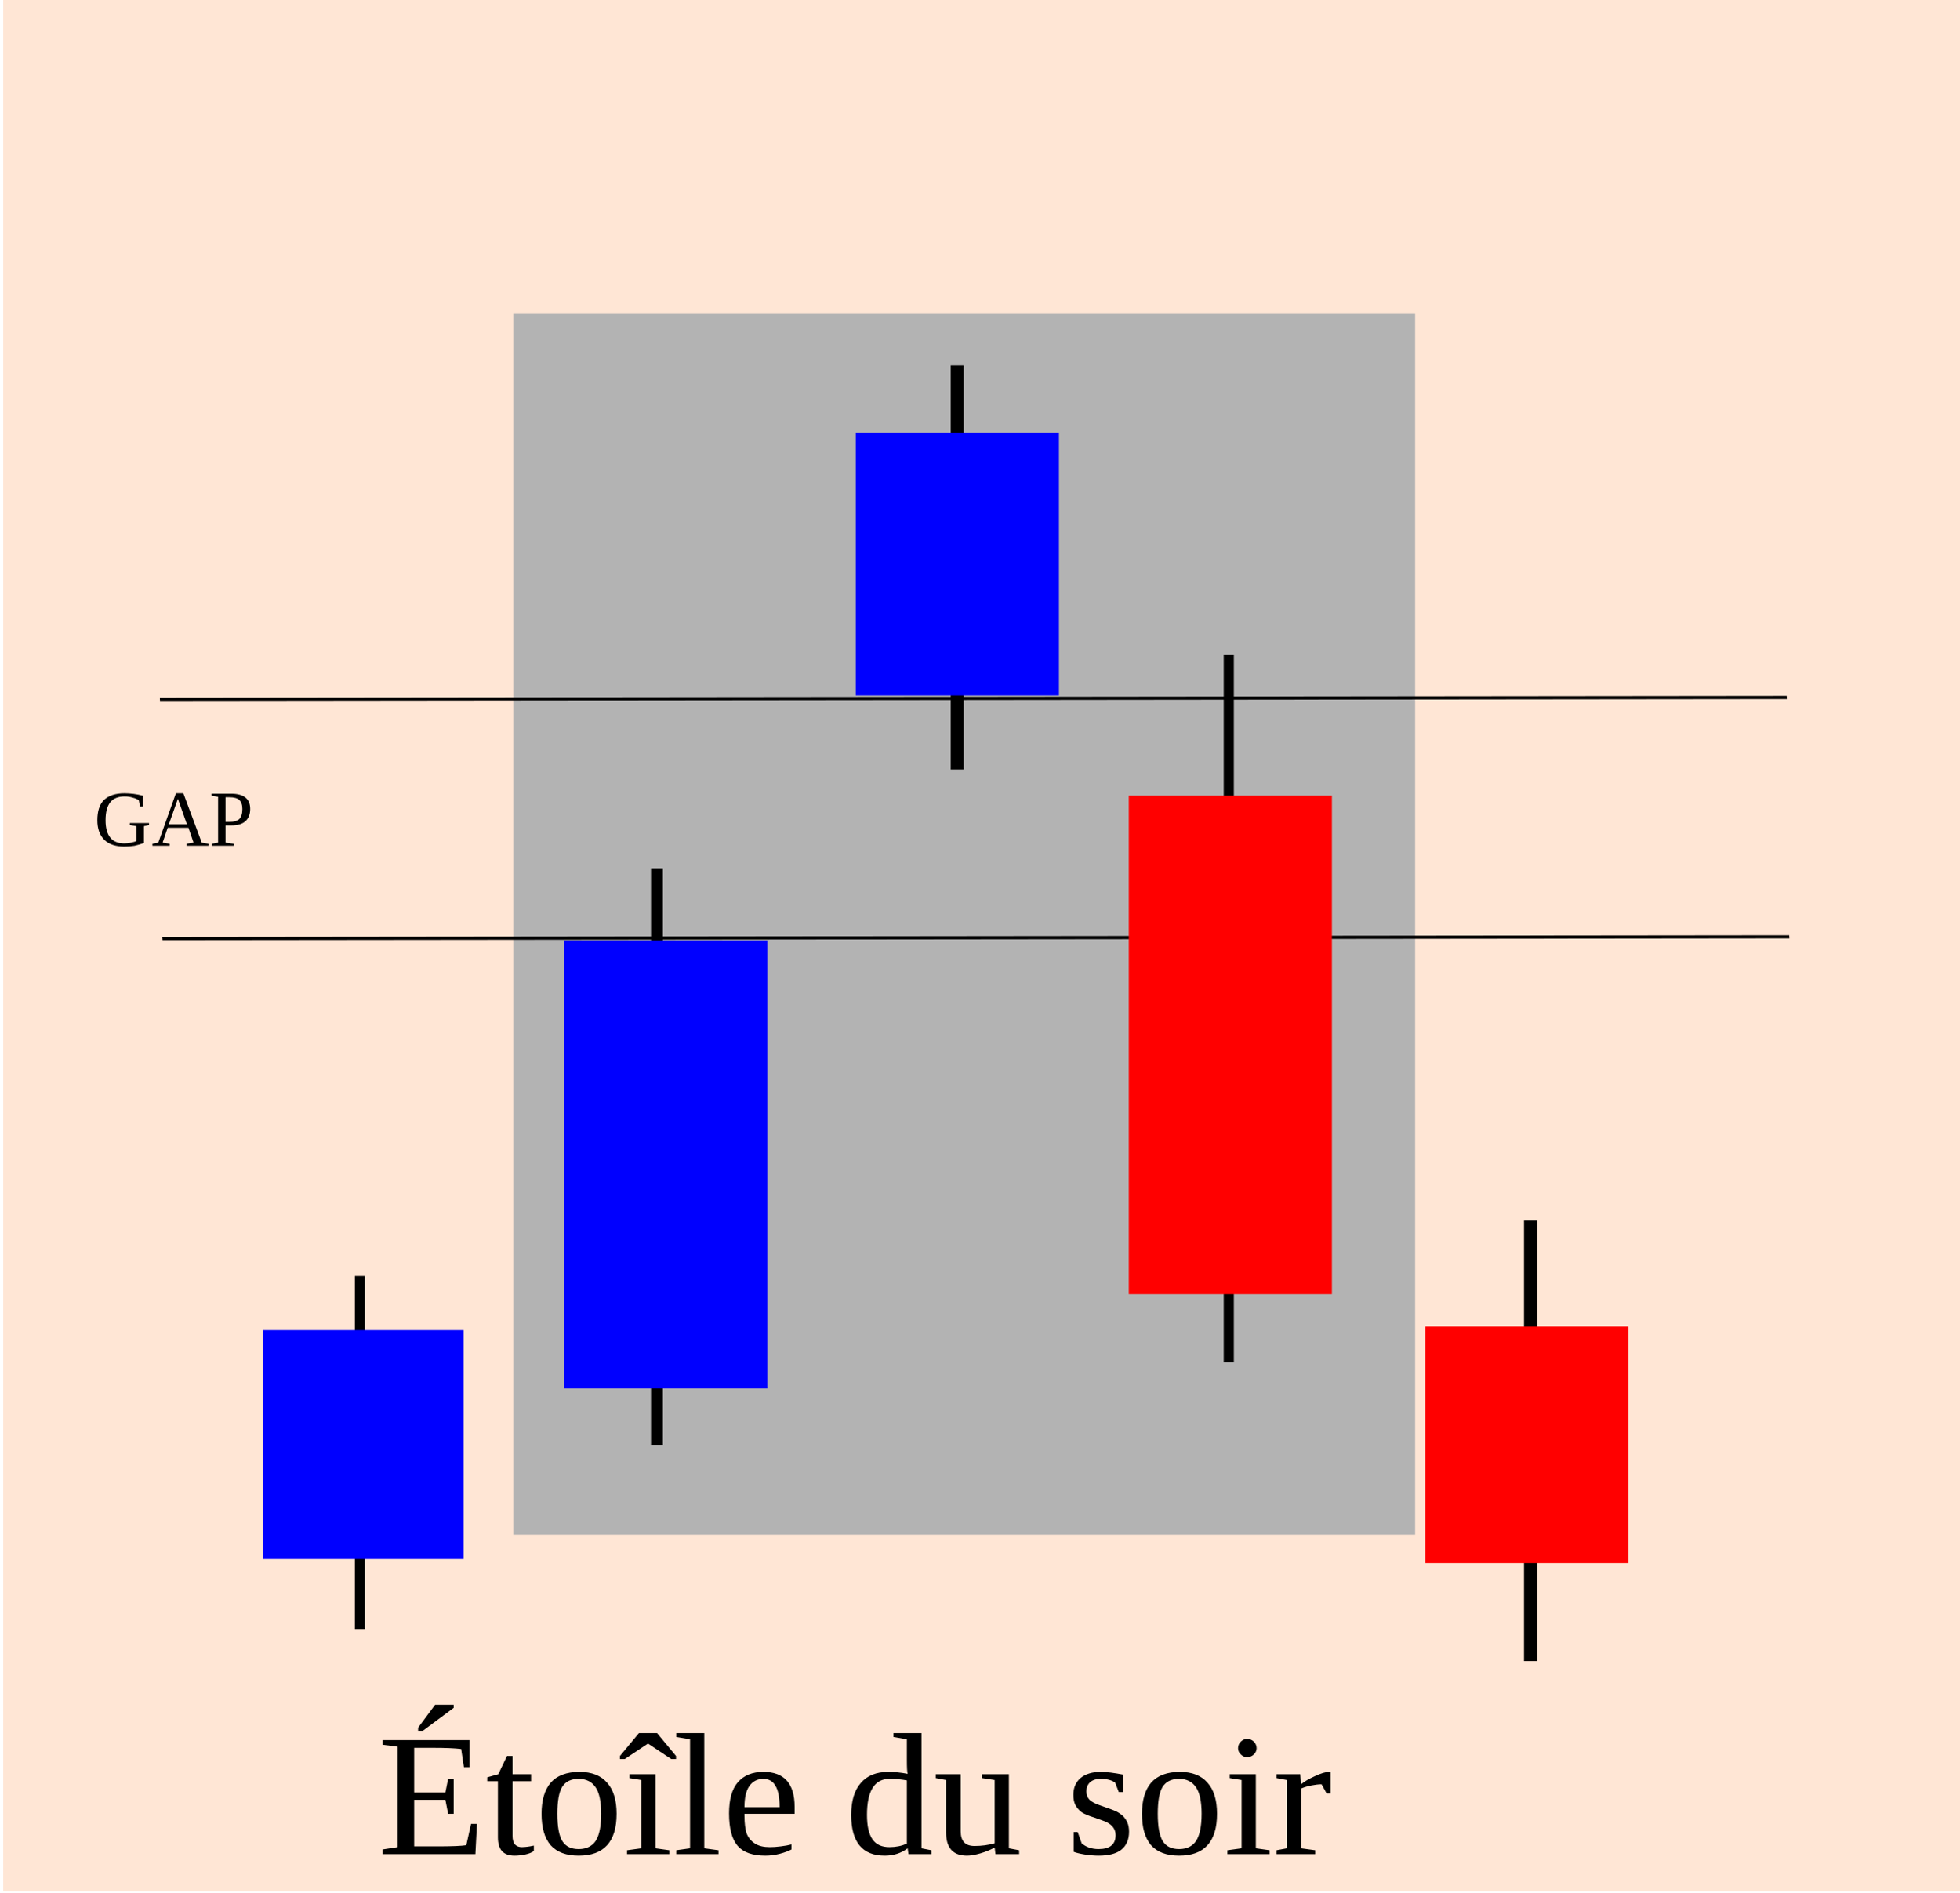
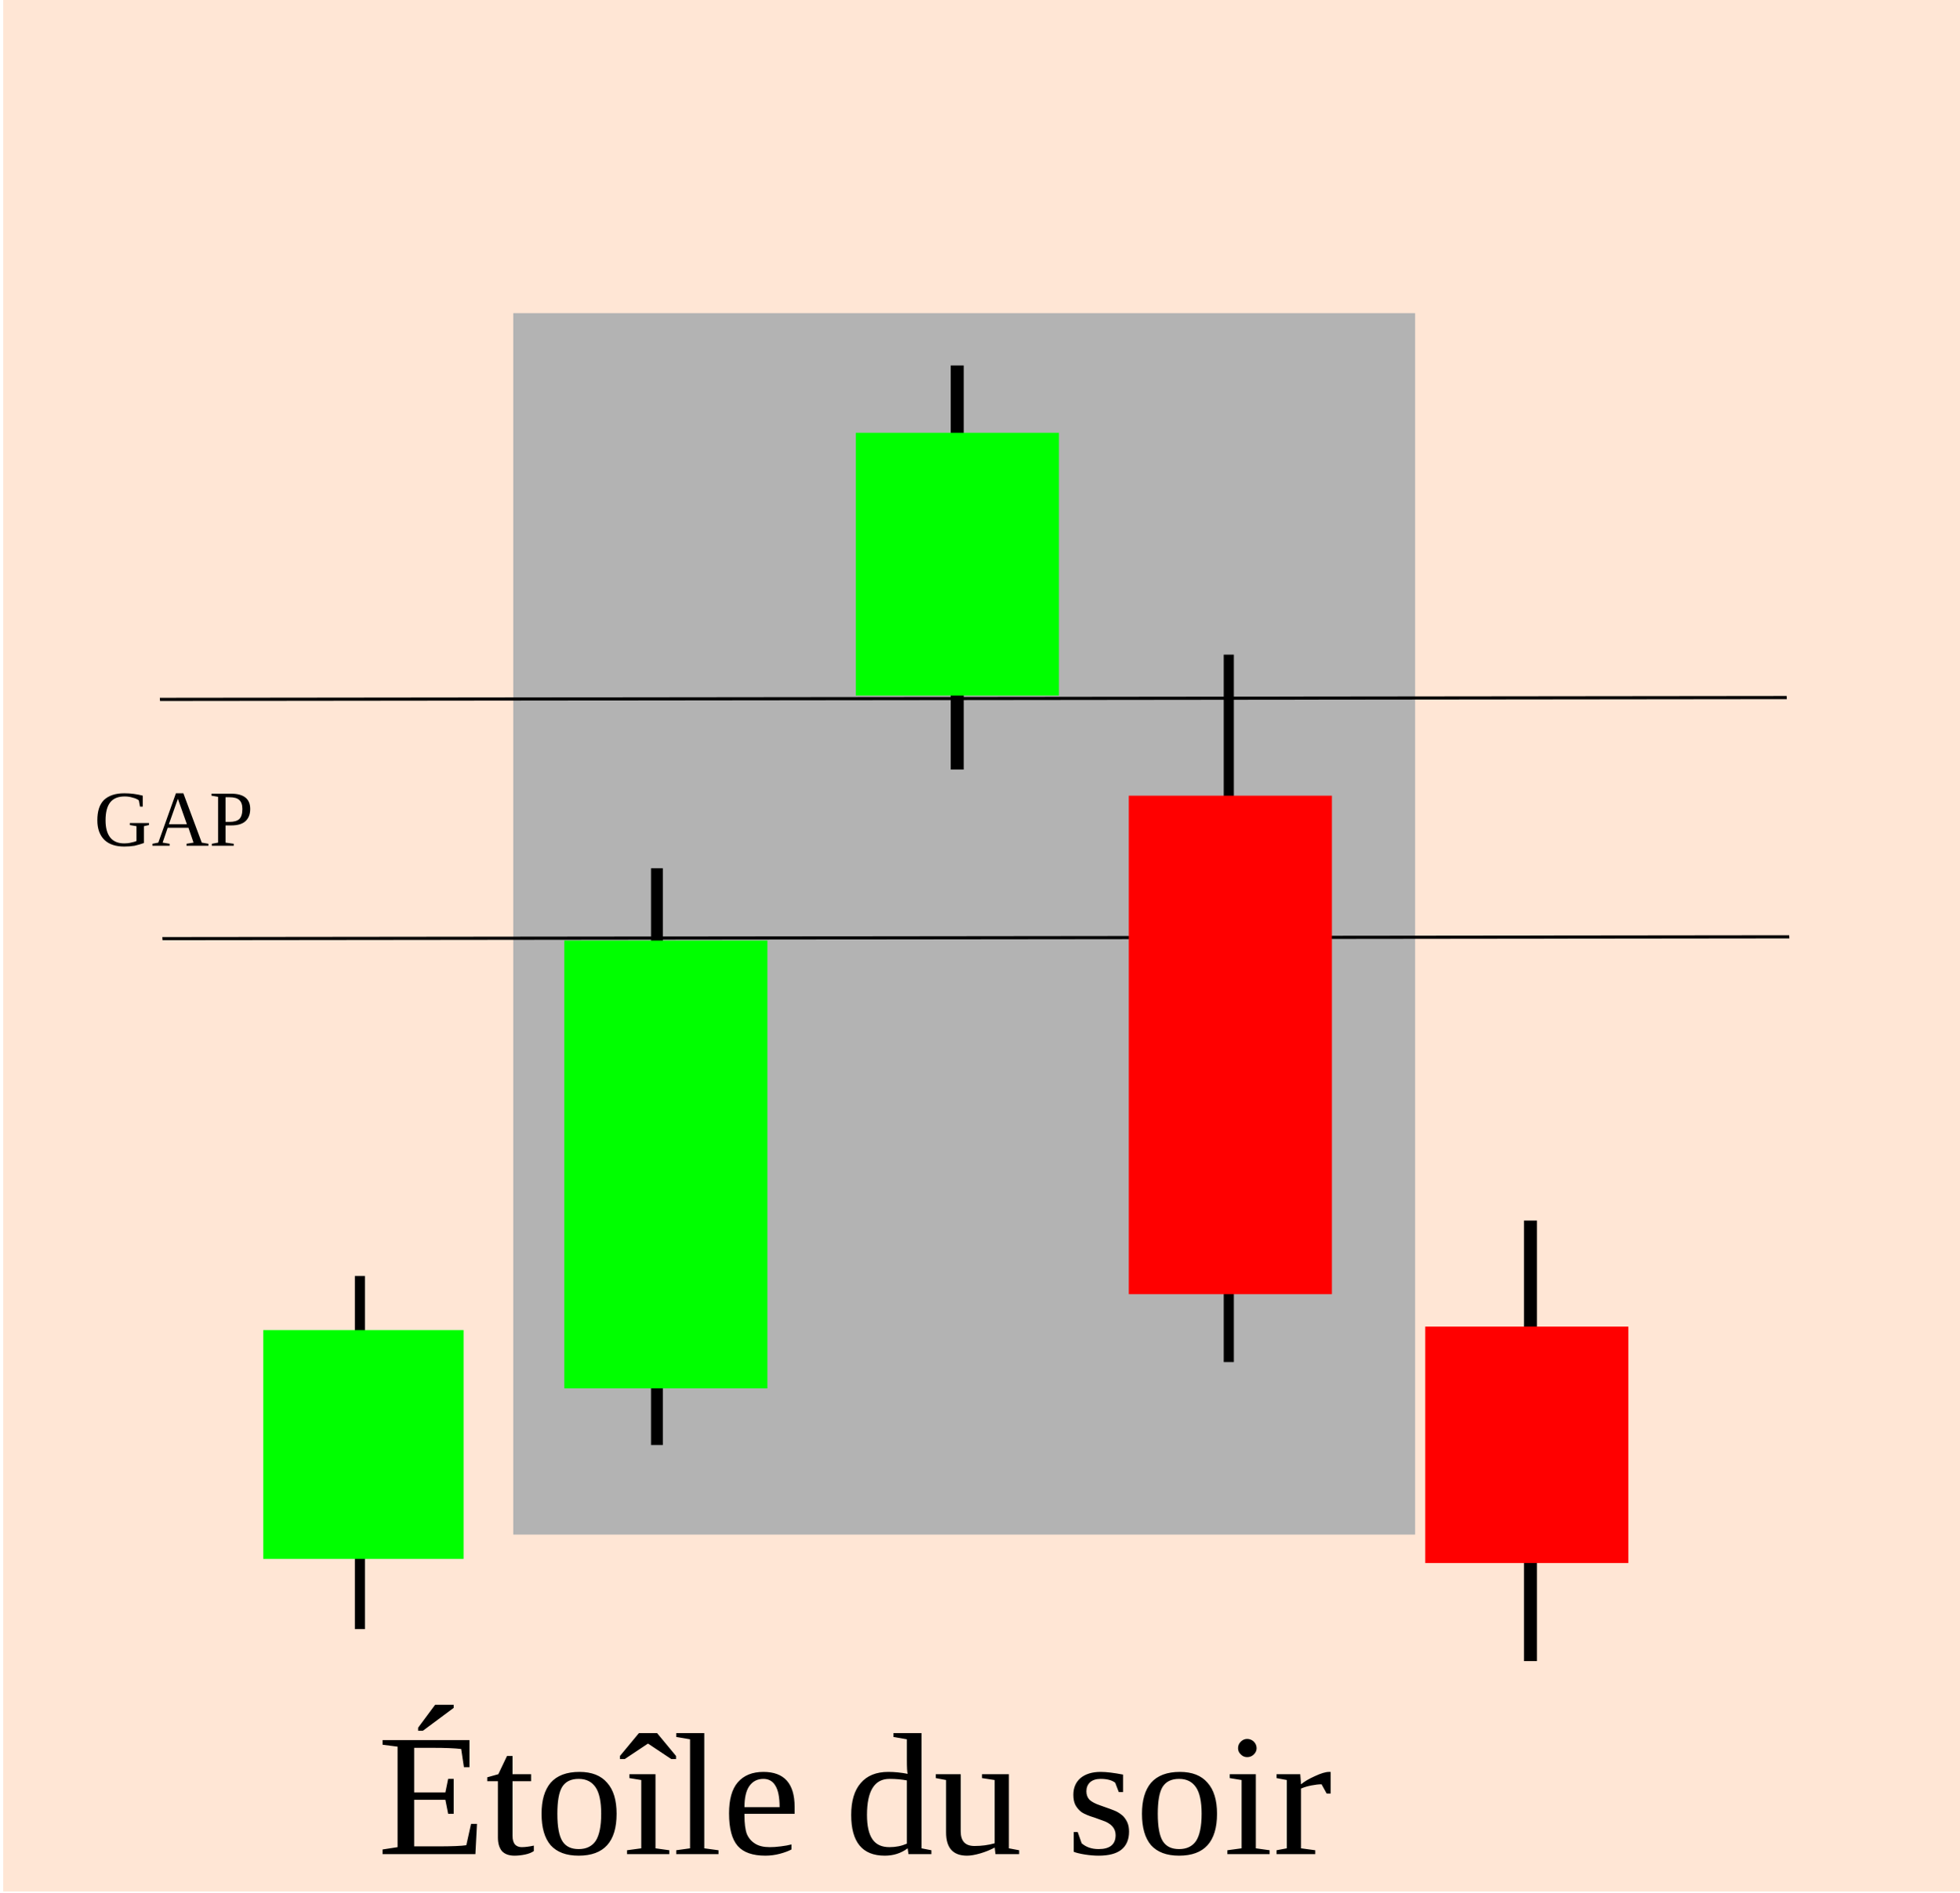
<svg xmlns="http://www.w3.org/2000/svg" xmlns:xlink="http://www.w3.org/1999/xlink" width="295.564" height="285.593" viewBox="0 0 78.201 75.563" version="1.1" id="svg5">
  <defs id="defs2">
-     <color-profile name="Ancor-Communications-Inc-26-" xlink:href="../../../.local/share/icc/edid-491734c94d8a1e12b83753a7c970504c.icc" id="color-profile664" />
+     <color-profile name="Ancor-Communications-Inc-26-" xlink:href="../../../.local/share/icc/edid-491734c94d8a1e12b83753a7c970504c.icc" id="color-profile188" />
  </defs>
  <g id="layer1" transform="translate(-0.03712976,0.03813524)">
    <rect style="fill:#ffe6d5;stroke-width:1.014" id="rect842" width="78.201" height="75.563" x="0.165" y="-0.088" />
    <rect style="fill:#b3b3b3;stroke-width:0.266" id="rect1083" width="35.998" height="48.764" x="20.523" y="12.463" />
    <rect style="fill:#000000;stroke-width:0.3" id="rect167" width="0.404" height="28.243" x="48.881" y="26.097" />
    <rect style="fill:#000000;stroke-width:0.253" id="rect167-3" width="0.126" height="64.935" x="27.869" y="4.857" transform="matrix(0.05595404,0.9984333,0.9999994,-0.00111248,0,0)" />
    <rect style="fill:#000000;stroke-width:0.253" id="rect167-3-6" width="0.126" height="64.935" x="37.435" y="4.422" transform="matrix(0.05595404,0.9984333,0.9999994,-0.00111248,0,0)" />
    <rect style="fill:#ff0000;stroke-width:0.448" id="rect113" width="8.107" height="19.9" x="45.092" y="31.728" />
    <rect style="fill:#000000;stroke-width:0.268" id="rect167-9" width="0.518" height="17.588" x="60.867" y="48.69" />
    <rect style="fill:#ff0000;stroke-width:0.309" id="rect113-7" width="8.107" height="9.438" x="56.925" y="52.924" />
    <rect style="fill:#000000;stroke-width:0.292" id="rect167-93" width="0.472" height="23.027" x="26.022" y="34.625" />
-     <rect style="fill:#0000ff;stroke-width:0.425" id="rect113-19" width="8.107" height="17.88" x="22.56" y="37.511" />
+     <rect style="fill:#00ff00;stroke-width:0.425" id="rect113-19" width="8.107" height="17.88" x="22.56" y="37.511" />
    <rect style="fill:#000000;stroke-width:0.211" id="rect167-7" width="0.402" height="14.097" x="14.201" y="50.903" />
-     <rect style="fill:#0000ff;stroke-width:0.302" id="rect113-8" width="7.996" height="9.134" x="10.544" y="53.064" />
+     <rect style="fill:#00ff00;stroke-width:0.302" id="rect113-8" width="7.996" height="9.134" x="10.544" y="53.064" />
    <rect style="fill:#000000;stroke-width:0.256" id="rect167-6" width="0.518" height="16.13" x="37.985" y="14.553" />
-     <rect style="fill:#0000ff;stroke-width:0.326" id="rect113-1" width="8.107" height="10.49" x="34.197" y="17.24" />
+     <rect style="fill:#00ff00;stroke-width:0.326" id="rect113-1" width="8.107" height="10.49" x="34.197" y="17.24" />
    <text xml:space="preserve" style="font-size:7.009px;fill:#000000;stroke-width:0.584" x="14.969" y="74.646" id="text910" transform="scale(1.00893,0.9911489)">
      <tspan id="tspan908" style="stroke-width:0.584" x="14.969" y="74.646">Étoîle du soir</tspan>
    </text>
    <text xml:space="preserve" style="font-size:3.175px;fill:#000000;stroke-width:0.265" x="3.796" y="33.728" id="text508">
      <tspan id="tspan506" style="fill:#000000;stroke-width:0.265" x="3.796" y="33.728">GAP</tspan>
    </text>
  </g>
</svg>
